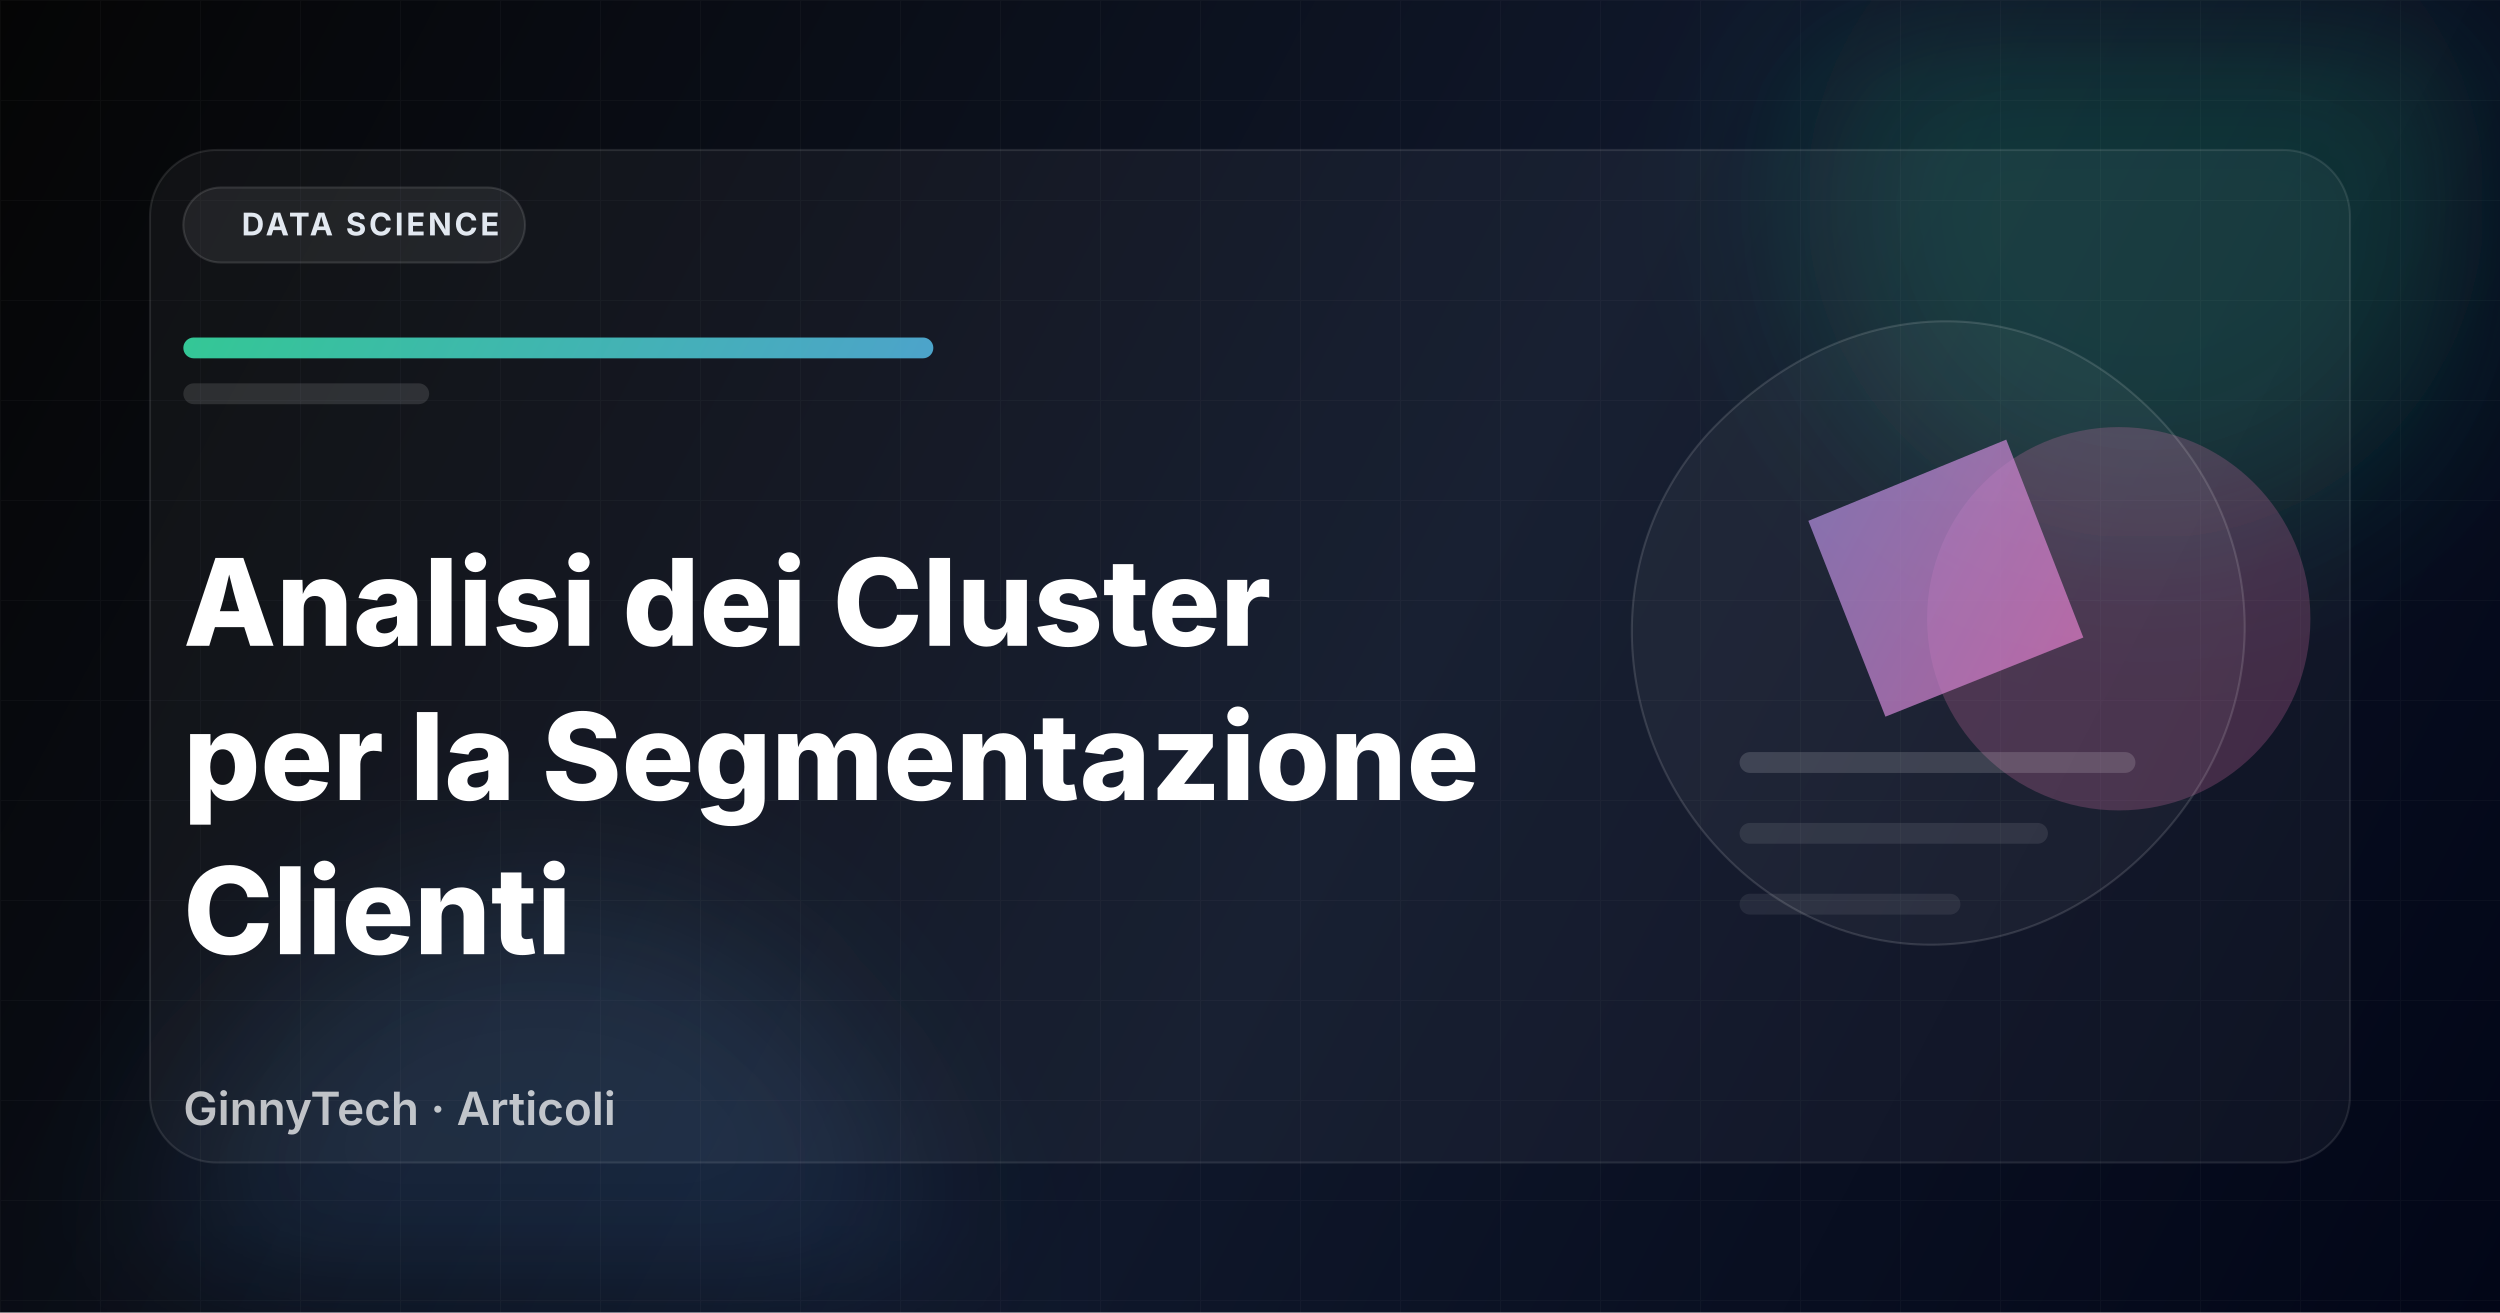
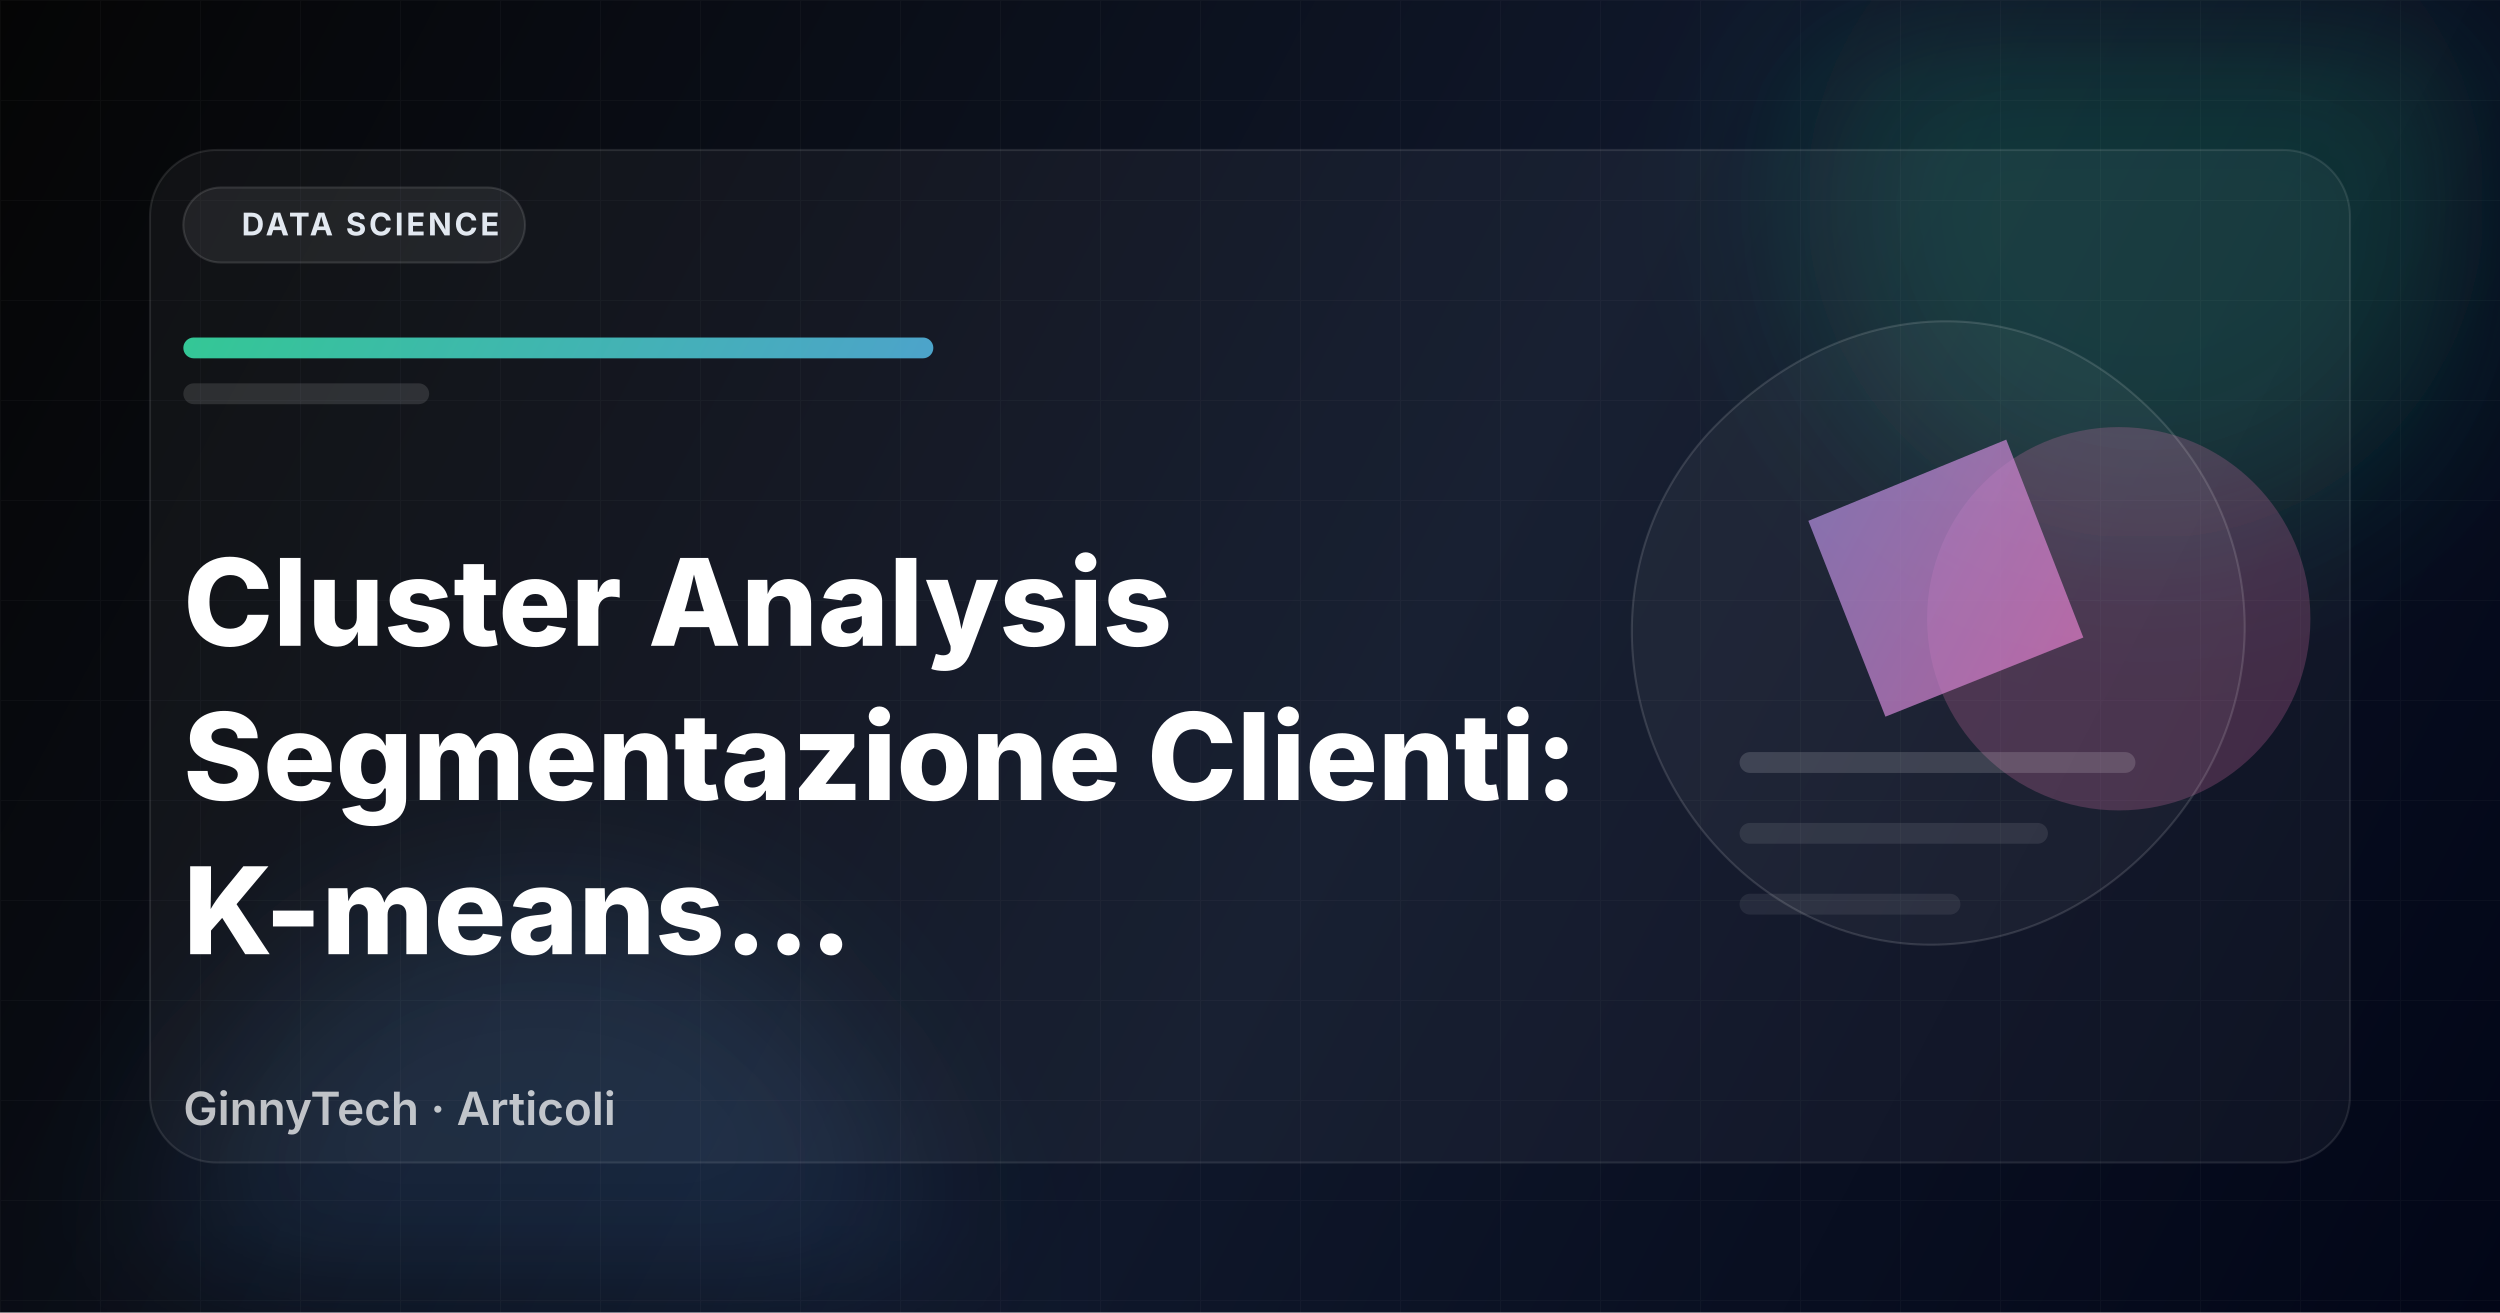
<svg xmlns="http://www.w3.org/2000/svg" width="1200" height="630" viewBox="0 0 1200 630" fill="none">
  <defs>
    <linearGradient id="bg" x1="0" y1="0" x2="1200" y2="630" gradientUnits="userSpaceOnUse">
      <stop offset="0" stop-color="#050505" />
      <stop offset="0.55" stop-color="#0f172a" />
      <stop offset="1" stop-color="#020617" />
    </linearGradient>
    <linearGradient id="accent" x1="110" y1="80" x2="980" y2="540" gradientUnits="userSpaceOnUse">
      <stop offset="0" stop-color="#34d399" stop-opacity="0.95" />
      <stop offset="0.5" stop-color="#60a5fa" stop-opacity="0.88" />
      <stop offset="1" stop-color="#f472b6" stop-opacity="0.9" />
    </linearGradient>
    <filter id="blur" x="-40%" y="-40%" width="180%" height="180%">
      <feGaussianBlur stdDeviation="42" />
    </filter>
    <pattern id="grid" width="48" height="48" patternUnits="userSpaceOnUse">
      <path d="M48 0H0V48" stroke="rgba(255,255,255,0.08)" stroke-width="1" />
    </pattern>
  </defs>
  <rect width="1200" height="630" fill="url(#bg)" />
  <rect width="1200" height="630" fill="url(#grid)" opacity="0.35" />
  <circle cx="1030" cy="96" r="162" fill="#34d399" fill-opacity="0.18" filter="url(#blur)" />
  <circle cx="260" cy="610" r="180" fill="#60a5fa" fill-opacity="0.14" filter="url(#blur)" />
  <circle cx="1017" cy="297" r="92" fill="#f472b6" fill-opacity="0.22" />
  <rect x="72" y="72" width="1056" height="486" rx="32" fill="rgba(255,255,255,0.04)" stroke="rgba(255,255,255,0.10)" />
  <rect x="88" y="90" width="164" height="36" rx="18" fill="rgba(255,255,255,0.07)" stroke="rgba(255,255,255,0.12)" />
  <text x="116" y="113" font-family="Inter, Arial, sans-serif" font-size="15" font-weight="700" letter-spacing="1.3" fill="#e2e8f0">DATA SCIENCE</text>
  <rect x="88" y="162" width="360" height="10" rx="5" fill="url(#accent)" />
  <rect x="88" y="184" width="118" height="10" rx="5" fill="rgba(255,255,255,0.12)" />
-   <text x="88" y="310" font-family="Inter, Arial, sans-serif" font-size="58" font-weight="800" fill="#ffffff">Analisi dei Cluster</text>
-   <text x="88" y="384" font-family="Inter, Arial, sans-serif" font-size="58" font-weight="800" fill="#ffffff">per la Segmentazione</text>
-   <text x="88" y="458" font-family="Inter, Arial, sans-serif" font-size="58" font-weight="800" fill="#ffffff">Clienti</text>
+   <text x="88" y="310" font-family="Inter, Arial, sans-serif" font-size="58" font-weight="800" fill="#ffffff">Cluster Analysis</text>
+   <text x="88" y="384" font-family="Inter, Arial, sans-serif" font-size="58" font-weight="800" fill="#ffffff">Segmentazione Clienti:</text>
+   <text x="88" y="458" font-family="Inter, Arial, sans-serif" font-size="58" font-weight="800" fill="#ffffff">K-means...</text>
  <text x="88" y="540" font-family="Inter, Arial, sans-serif" font-size="22" font-weight="600" fill="rgba(255,255,255,0.72)">GinnyTech · Articoli</text>
  <g opacity="0.95">
    <path d="M820 208C880 144 964 136 1025 190C1088 245 1095 332 1042 396C988 461 902 473 839 421C776 368 762 272 820 208Z" fill="rgba(255,255,255,0.04)" stroke="rgba(255,255,255,0.14)" />
    <path d="M868 250L963 211L1000 306L905 344L868 250Z" fill="url(#accent)" fill-opacity="0.88" />
    <path d="M840 366L1020 366" stroke="rgba(255,255,255,0.16)" stroke-width="10" stroke-linecap="round" />
    <path d="M840 400L978 400" stroke="rgba(255,255,255,0.1)" stroke-width="10" stroke-linecap="round" />
    <path d="M840 434L936 434" stroke="rgba(255,255,255,0.08)" stroke-width="10" stroke-linecap="round" />
  </g>
</svg>
